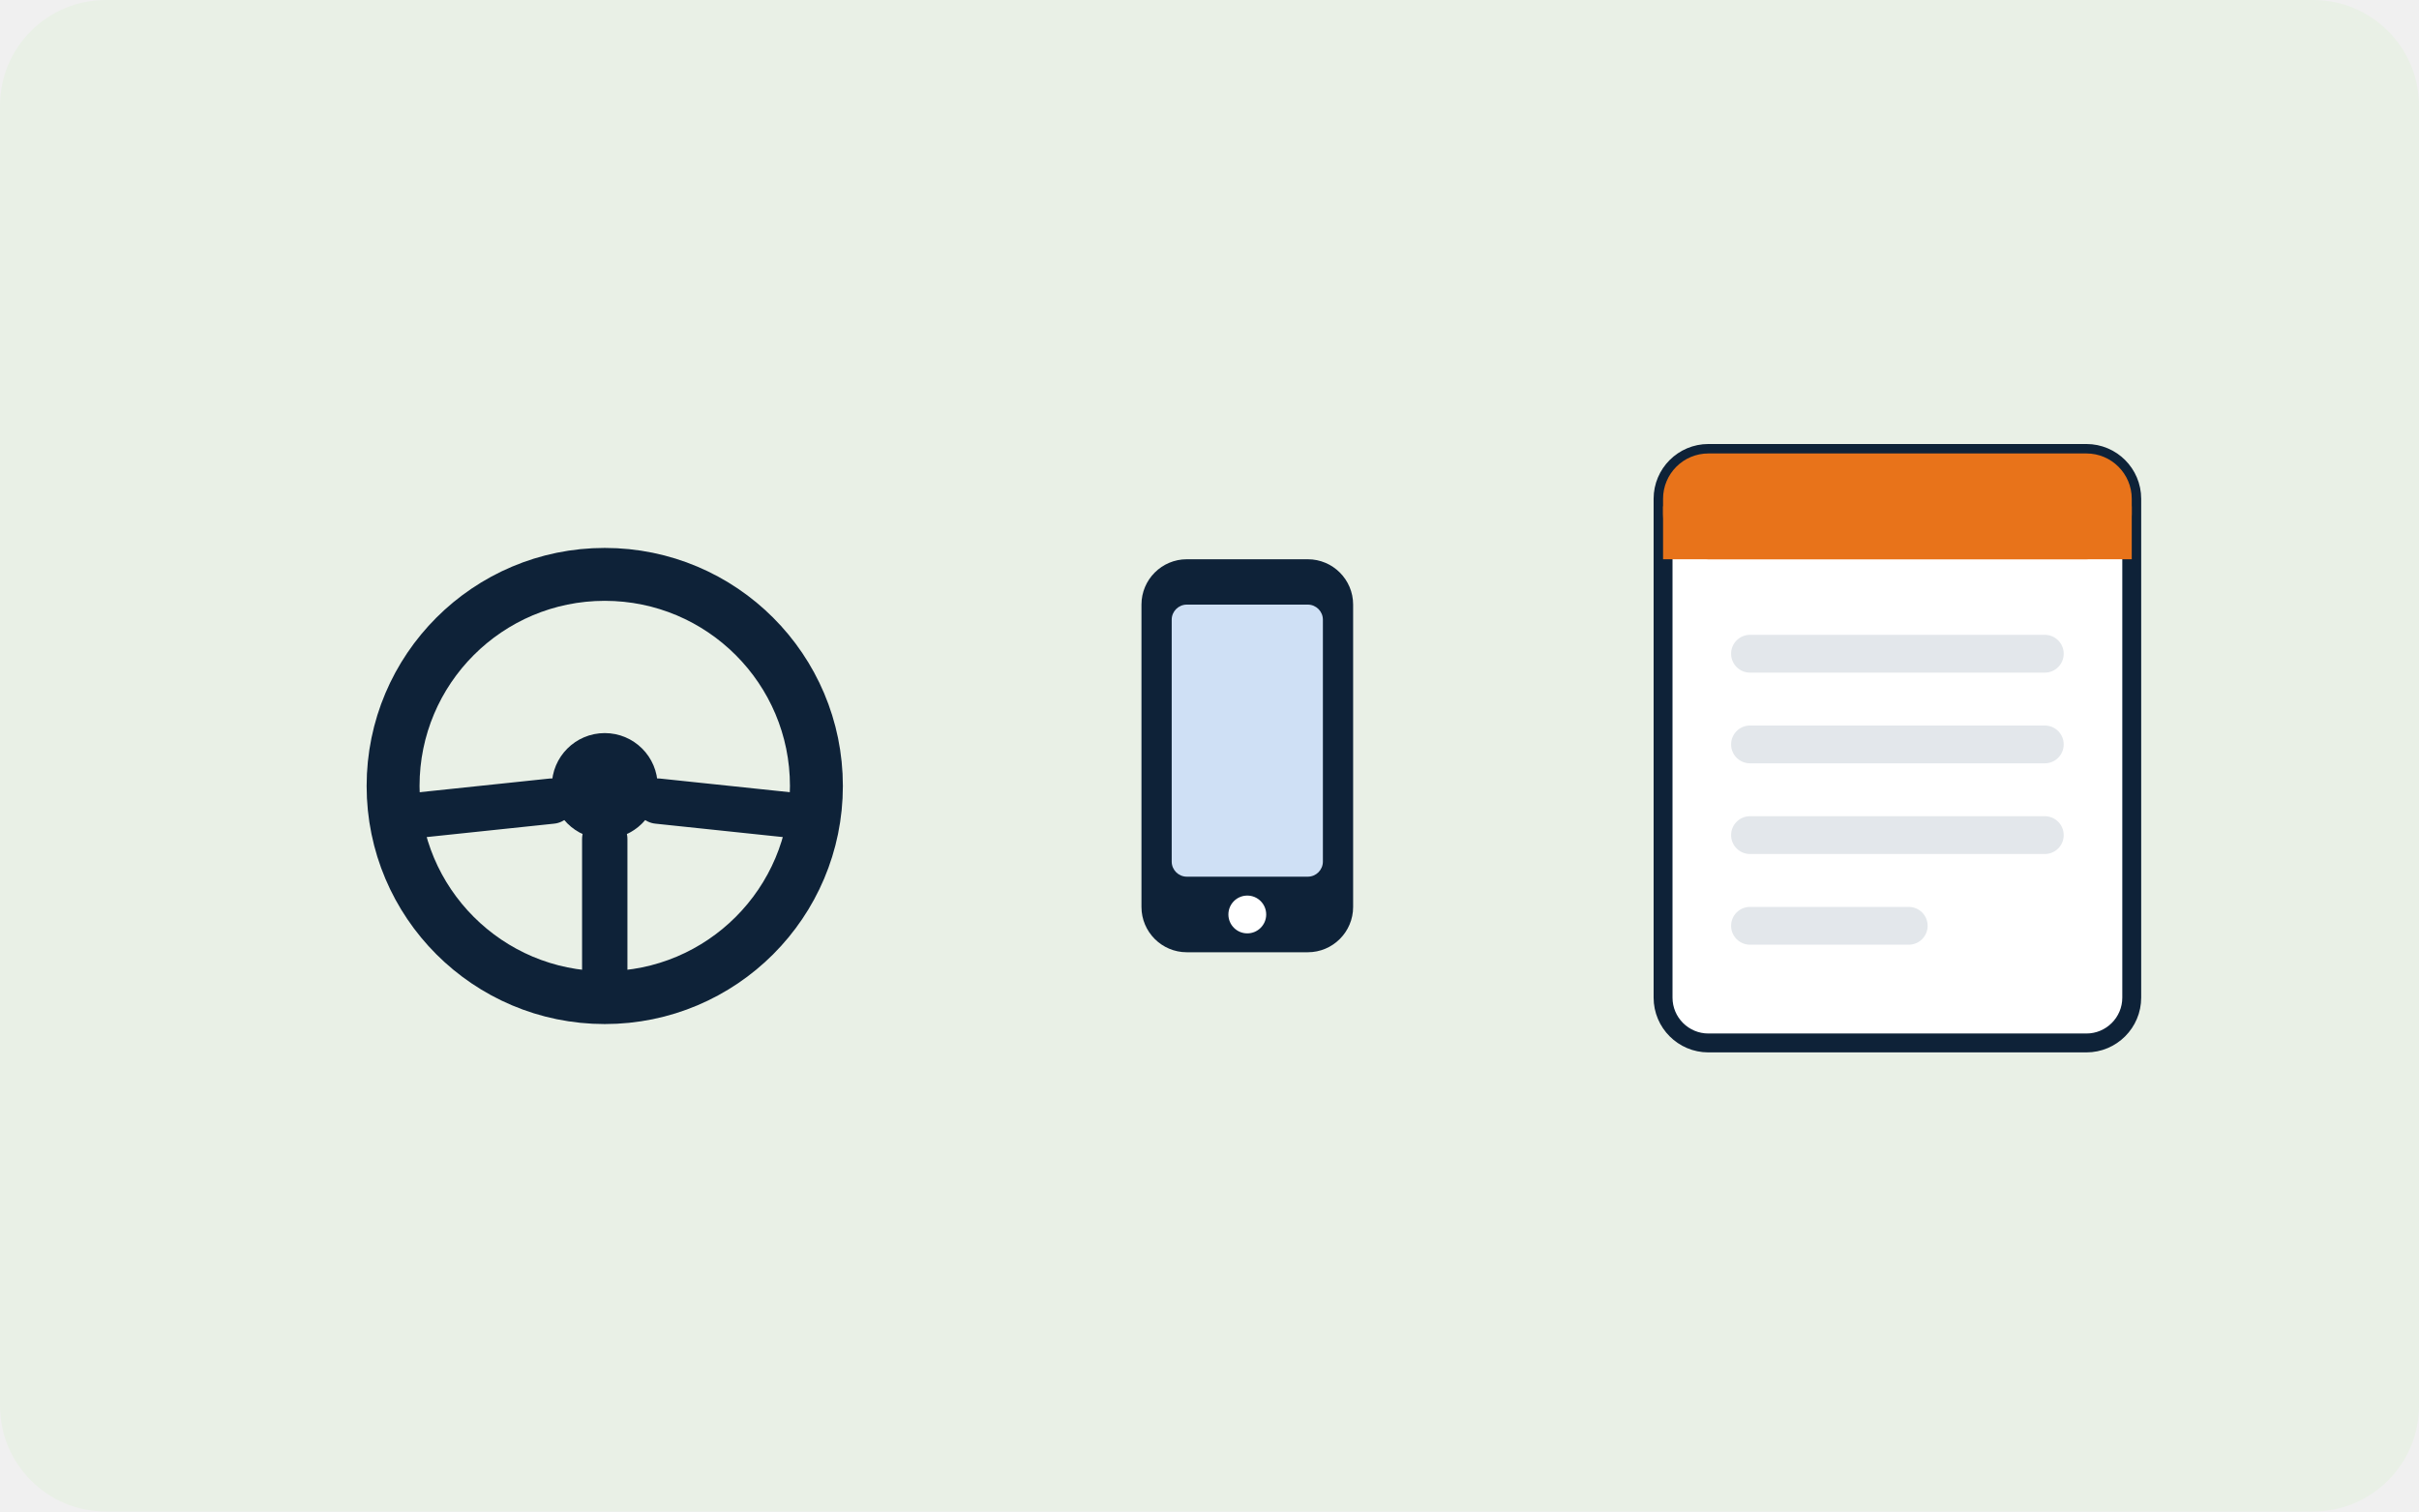
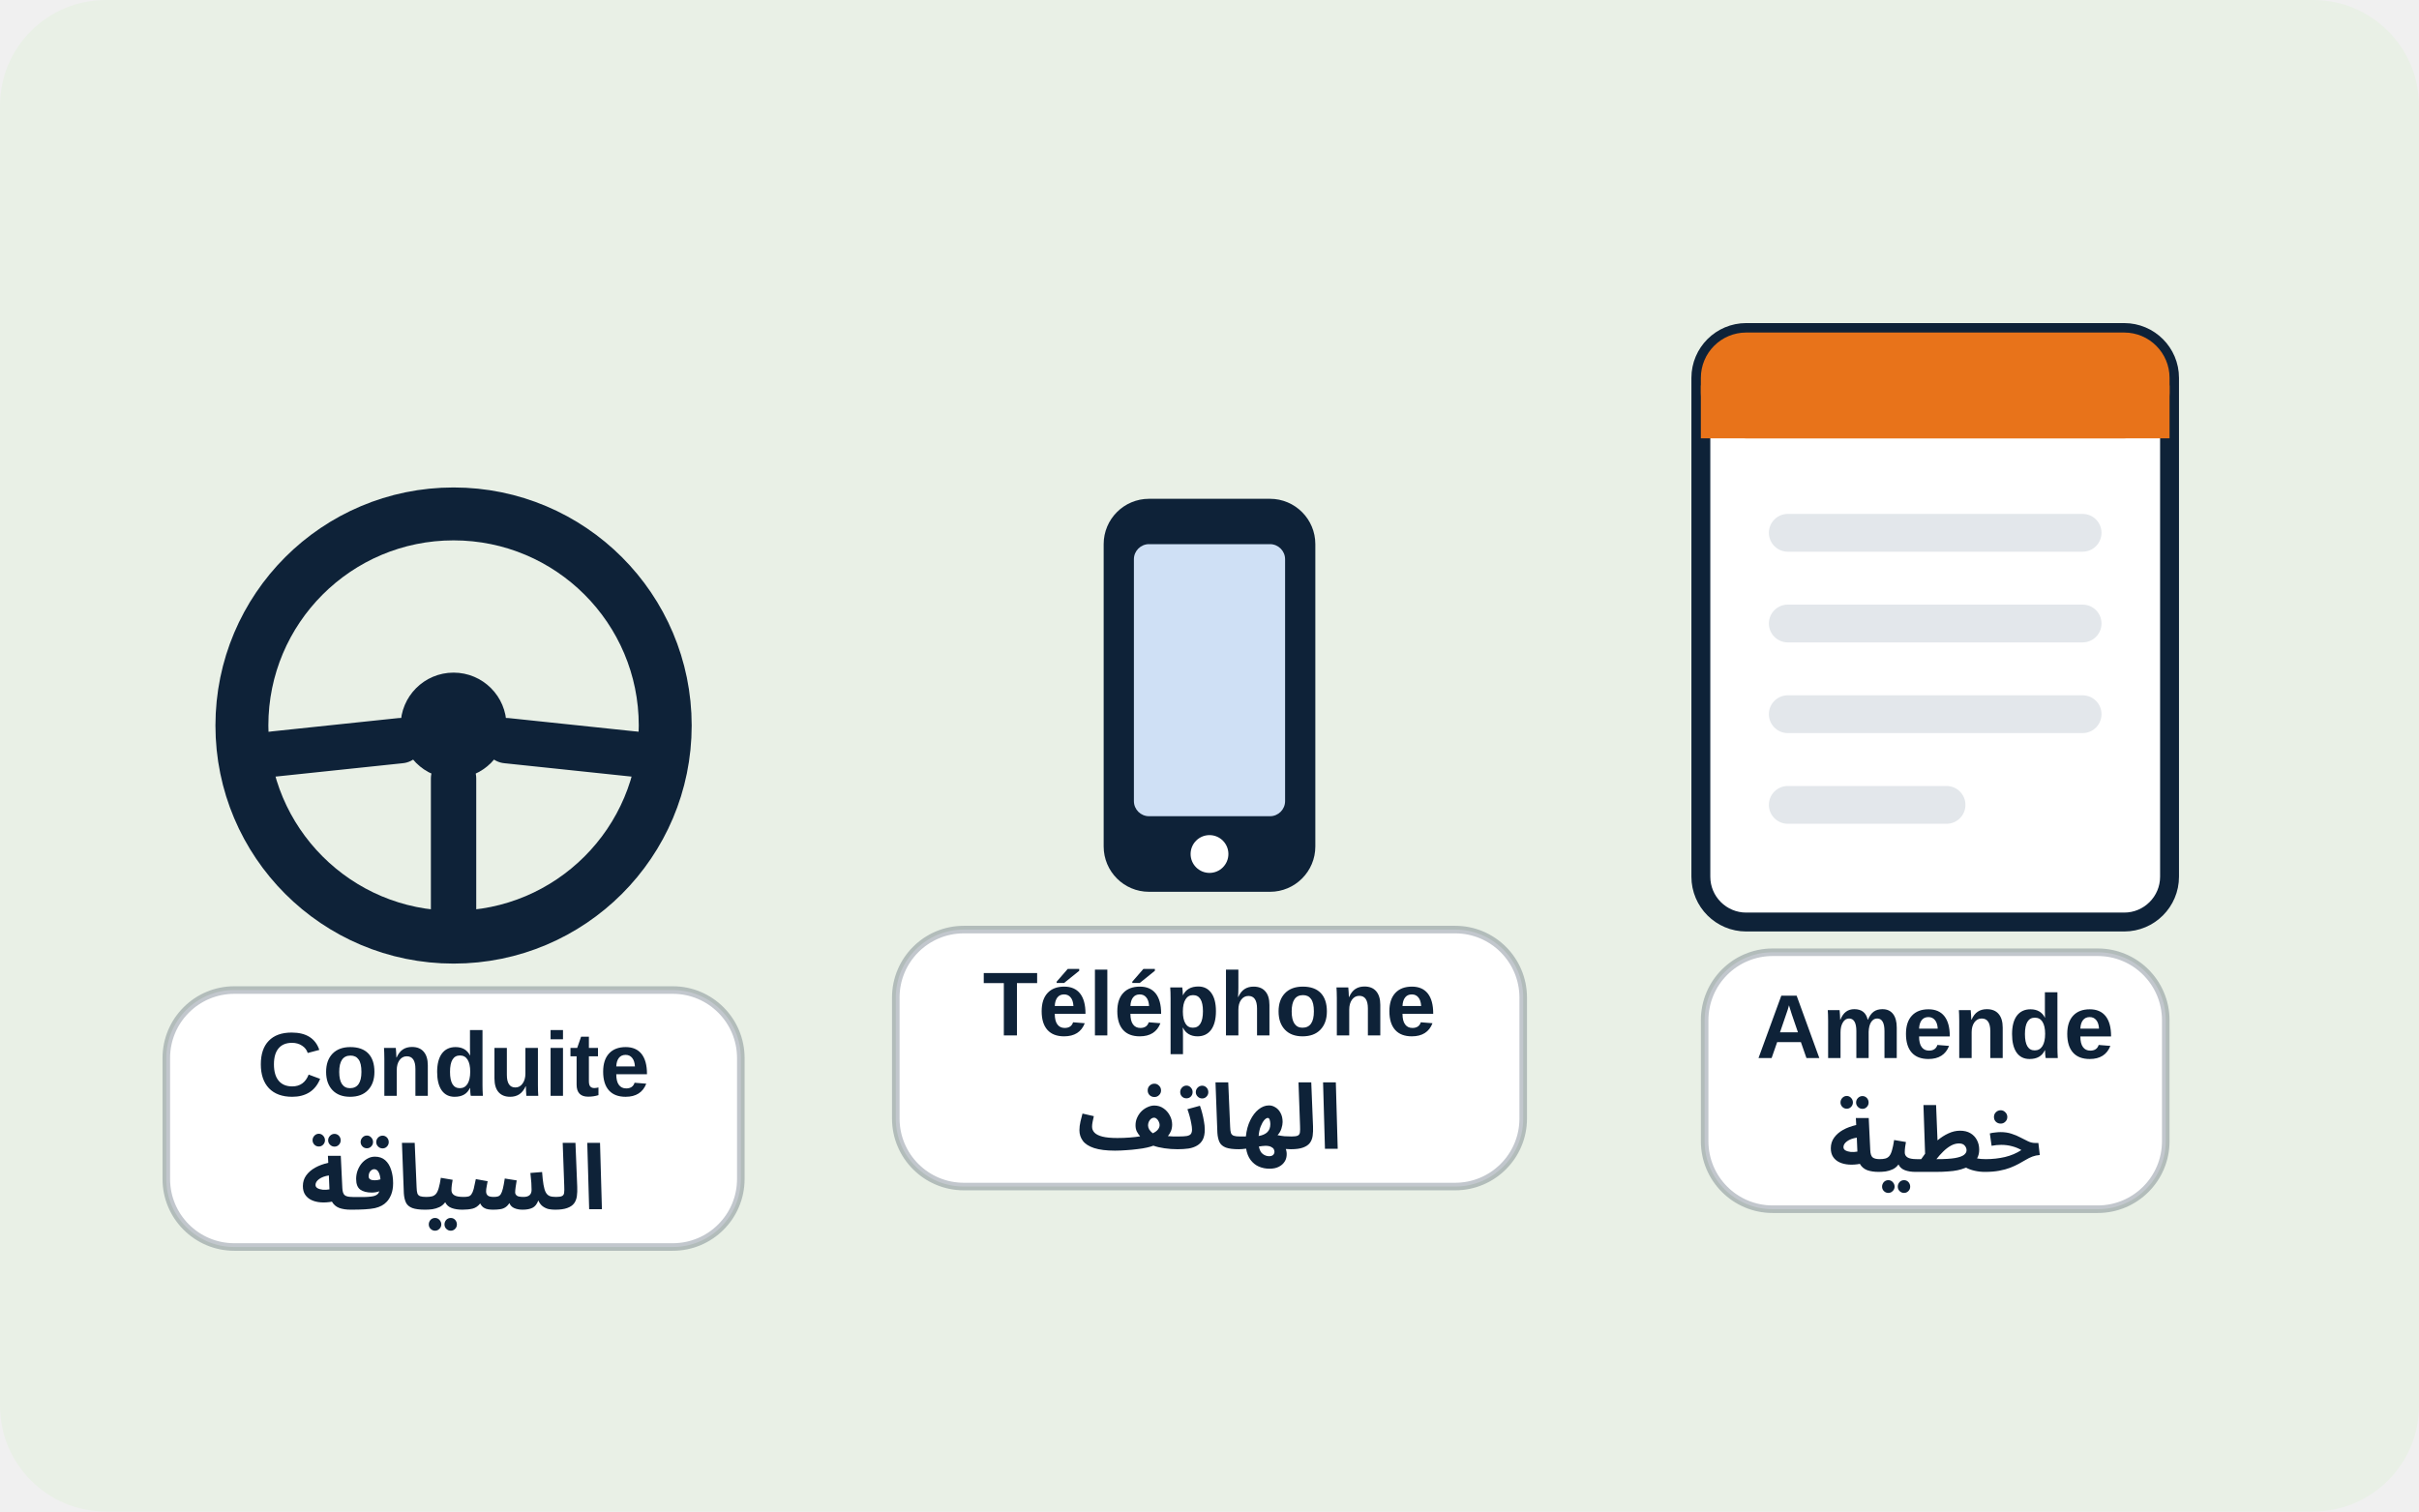
<svg xmlns="http://www.w3.org/2000/svg" viewBox="0 0 320 200">
  <rect width="320" height="200" rx="14" fill="#E9F0E6" />
-   <circle cx="80" cy="104" r="28" fill="none" stroke="#0E2238" stroke-width="7" />
-   <circle cx="80" cy="104" r="7" fill="#0E2238" />
-   <path d="M54 108L73 106M106 108L87 106M80 111V131" stroke="#0E2238" stroke-width="6" fill="none" stroke-linecap="round" stroke-linejoin="round" />
-   <g transform="translate(165 100) scale(1)">
+   <circle cx="60" cy="96" r="28" fill="none" stroke="#0E2238" stroke-width="7" />
+   <circle cx="60" cy="96" r="7" fill="#0E2238" />
+   <path d="M34 100L53 98M86 100L67 98M60 103V123" stroke="#0E2238" stroke-width="6" fill="none" stroke-linecap="round" stroke-linejoin="round" />
+   <rect x="22" y="131" width="76" height="34" rx="9" fill="#fff" stroke="#0E2238" stroke-opacity=".25" stroke-width="1" />
+   <text x="60" y="145" text-anchor="middle" font-family="Arial,Helvetica,sans-serif" font-weight="700" font-size="12" fill="#0E2238">Conduite</text>
+   <text x="60" y="160" text-anchor="middle" font-family="Tahoma,'Noto Sans Arabic','Noto Kufi Arabic','Geeza Pro',Arial,sans-serif" direction="rtl" font-weight="700" font-size="12" fill="#0E2238">السياقة</text>
+   <g transform="translate(160 92) scale(1)">
    <rect x="-14" y="-26" width="28" height="52" rx="6" fill="#0E2238" />
    <rect x="-10" y="-20" width="20" height="36" rx="2" fill="#CFE0F5" />
    <circle cx="0" cy="21" r="2.5" fill="#fff" />
  </g>
-   <rect x="220" y="60" width="62" height="78" rx="6" fill="#fff" stroke="#0E2238" stroke-width="2.5" />
-   <rect x="220" y="60" width="62" height="14" rx="6" fill="#E8731A" />
-   <rect x="220" y="67" width="62" height="7" fill="#E8731A" />
-   <rect x="229" y="84" width="44" height="5" rx="2.5" fill="#E3E7EB" />
-   <rect x="229" y="96" width="44" height="5" rx="2.5" fill="#E3E7EB" />
-   <rect x="229" y="108" width="44" height="5" rx="2.5" fill="#E3E7EB" />
-   <rect x="229" y="120" width="26" height="5" rx="2.5" fill="#E3E7EB" />
+   <rect x="118.5" y="123" width="83" height="34" rx="9" fill="#fff" stroke="#0E2238" stroke-opacity=".25" stroke-width="1" />
+   <text x="160" y="137" text-anchor="middle" font-family="Arial,Helvetica,sans-serif" font-weight="700" font-size="12" fill="#0E2238">Téléphone</text>
+   <text x="160" y="152" text-anchor="middle" font-family="Tahoma,'Noto Sans Arabic','Noto Kufi Arabic','Geeza Pro',Arial,sans-serif" direction="rtl" font-weight="700" font-size="12" fill="#0E2238">الهاتف</text>
+   <rect x="225" y="44" width="62" height="78" rx="6" fill="#fff" stroke="#0E2238" stroke-width="2.5" />
+   <rect x="225" y="44" width="62" height="14" rx="6" fill="#E8731A" />
+   <rect x="225" y="51" width="62" height="7" fill="#E8731A" />
+   <rect x="234" y="68" width="44" height="5" rx="2.5" fill="#E3E7EB" />
+   <rect x="234" y="80" width="44" height="5" rx="2.5" fill="#E3E7EB" />
+   <rect x="234" y="92" width="44" height="5" rx="2.5" fill="#E3E7EB" />
+   <rect x="234" y="104" width="26" height="5" rx="2.5" fill="#E3E7EB" />
+   <rect x="225.5" y="126" width="61" height="34" rx="9" fill="#fff" stroke="#0E2238" stroke-opacity=".25" stroke-width="1" />
+   <text x="256" y="140" text-anchor="middle" font-family="Arial,Helvetica,sans-serif" font-weight="700" font-size="12" fill="#0E2238">Amende</text>
+   <text x="256" y="155" text-anchor="middle" font-family="Tahoma,'Noto Sans Arabic','Noto Kufi Arabic','Geeza Pro',Arial,sans-serif" direction="rtl" font-weight="700" font-size="12" fill="#0E2238">خطية</text>
</svg>
